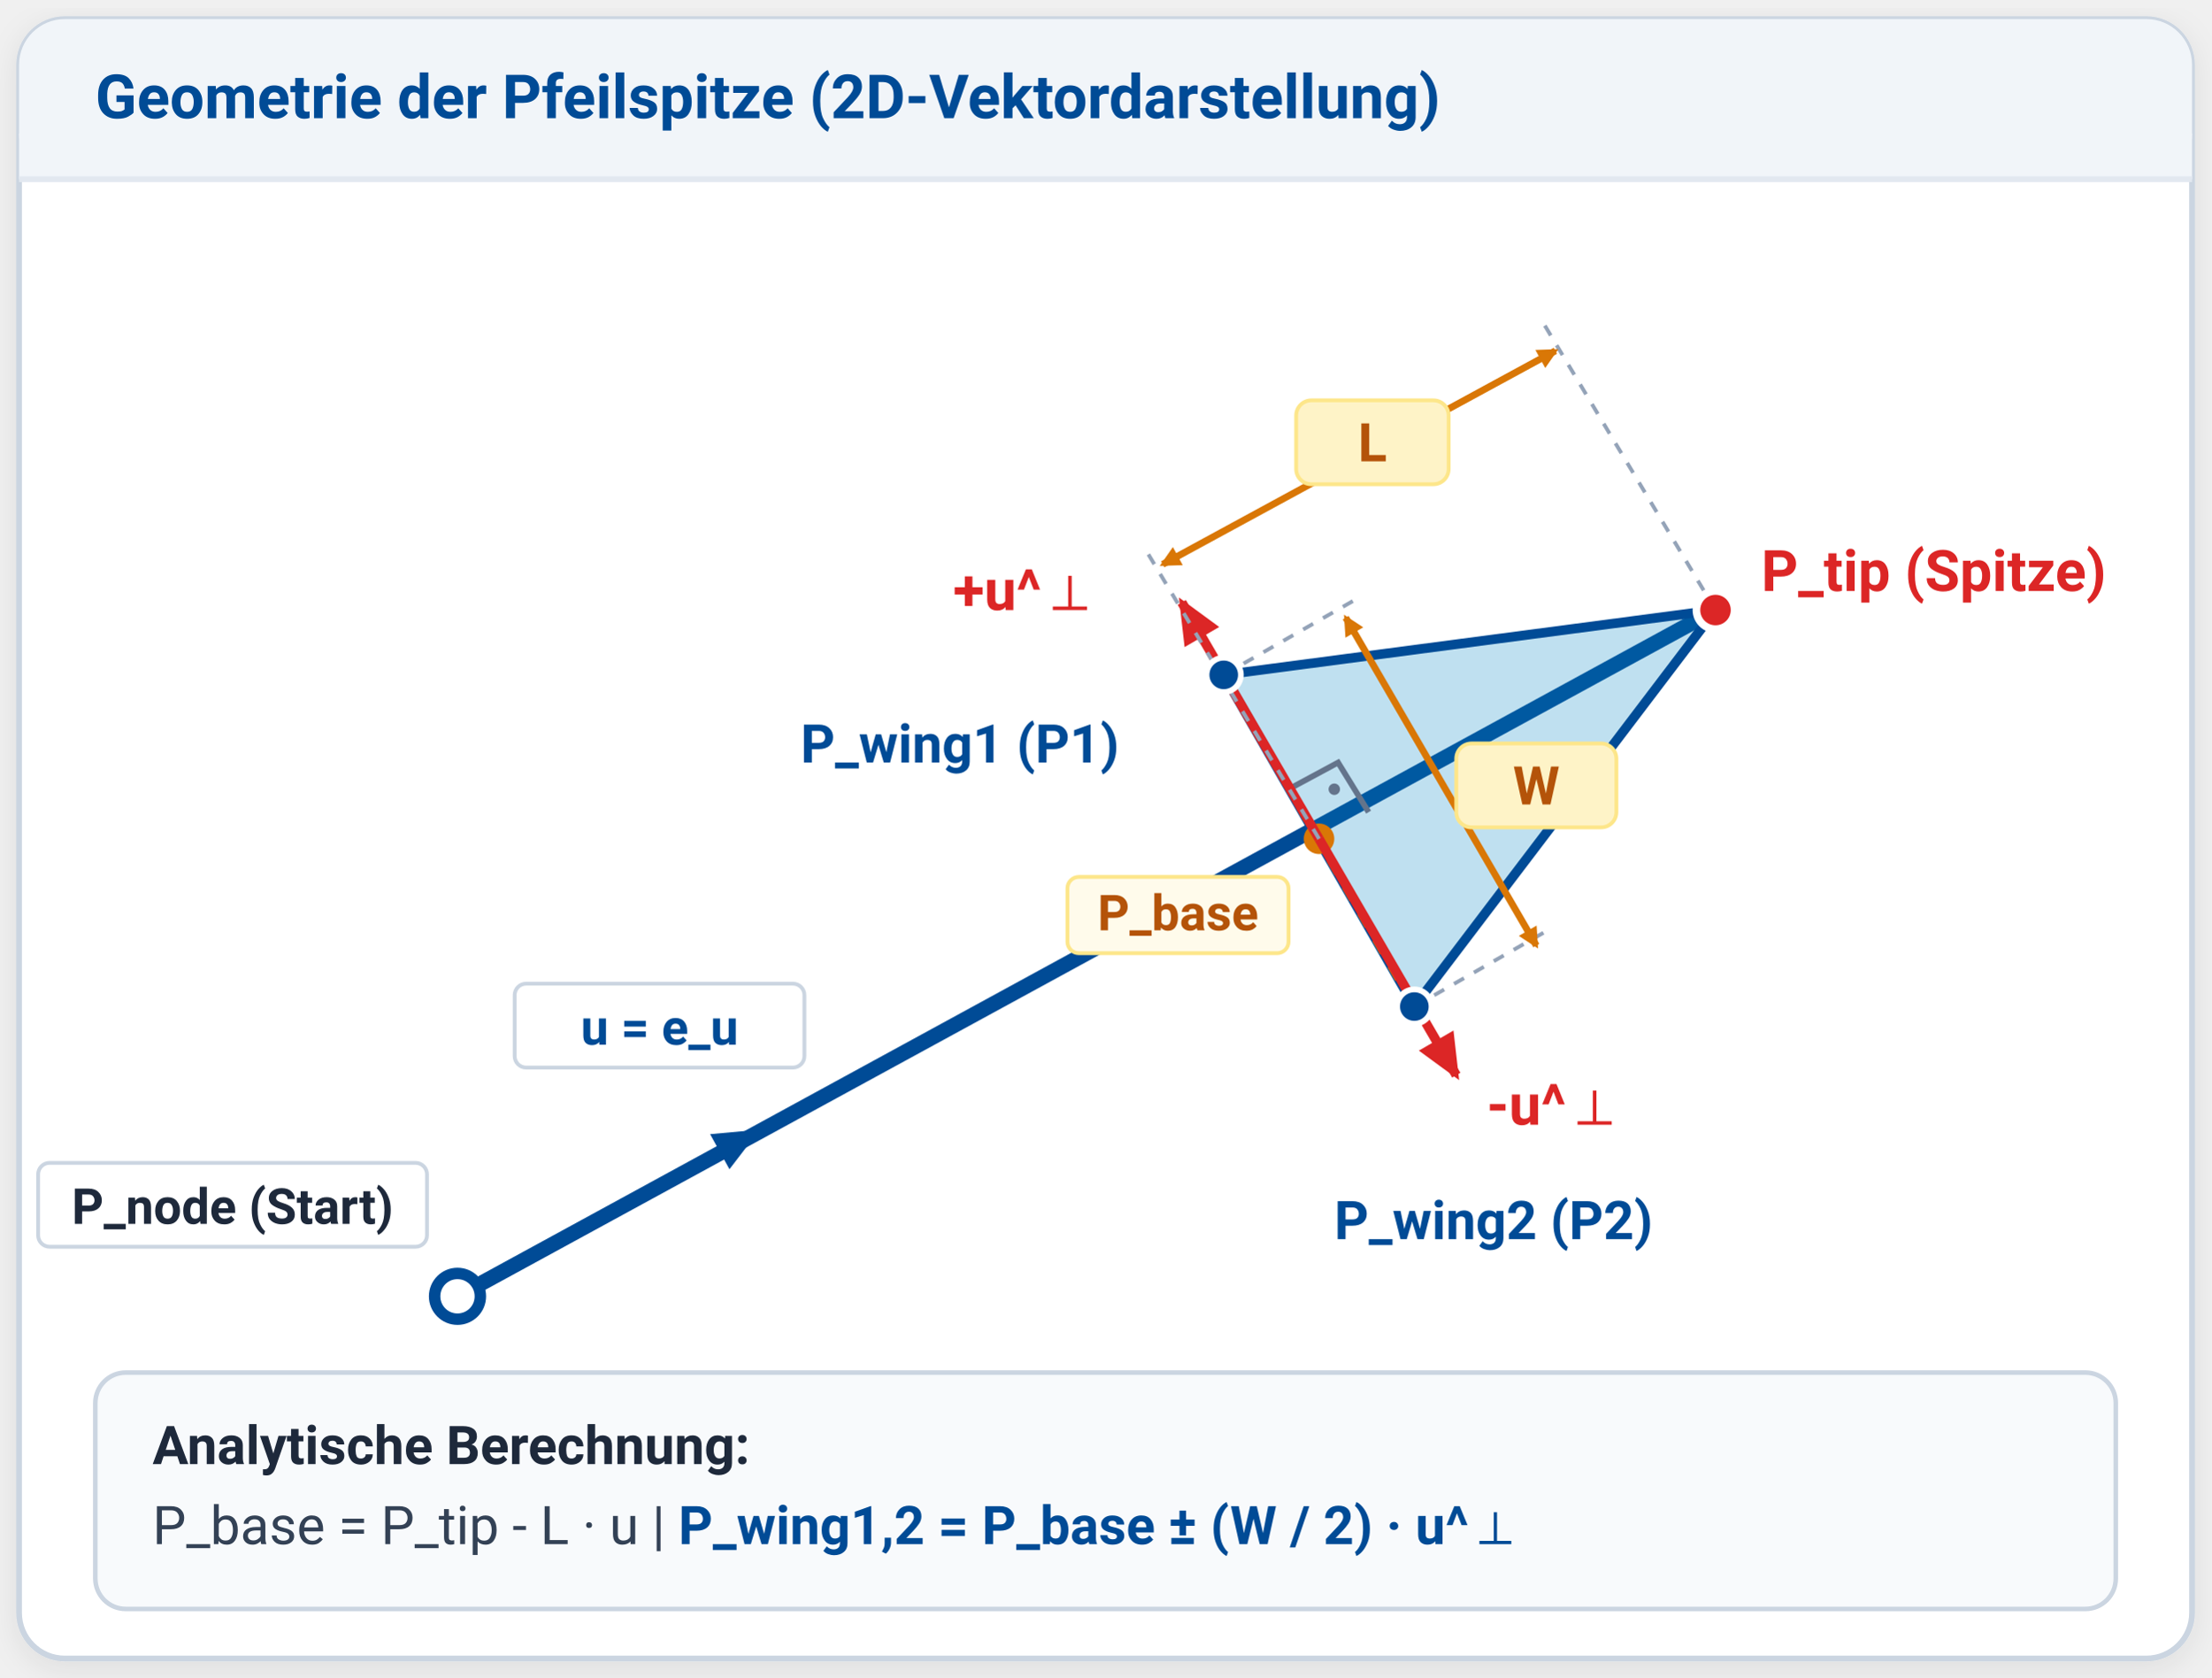
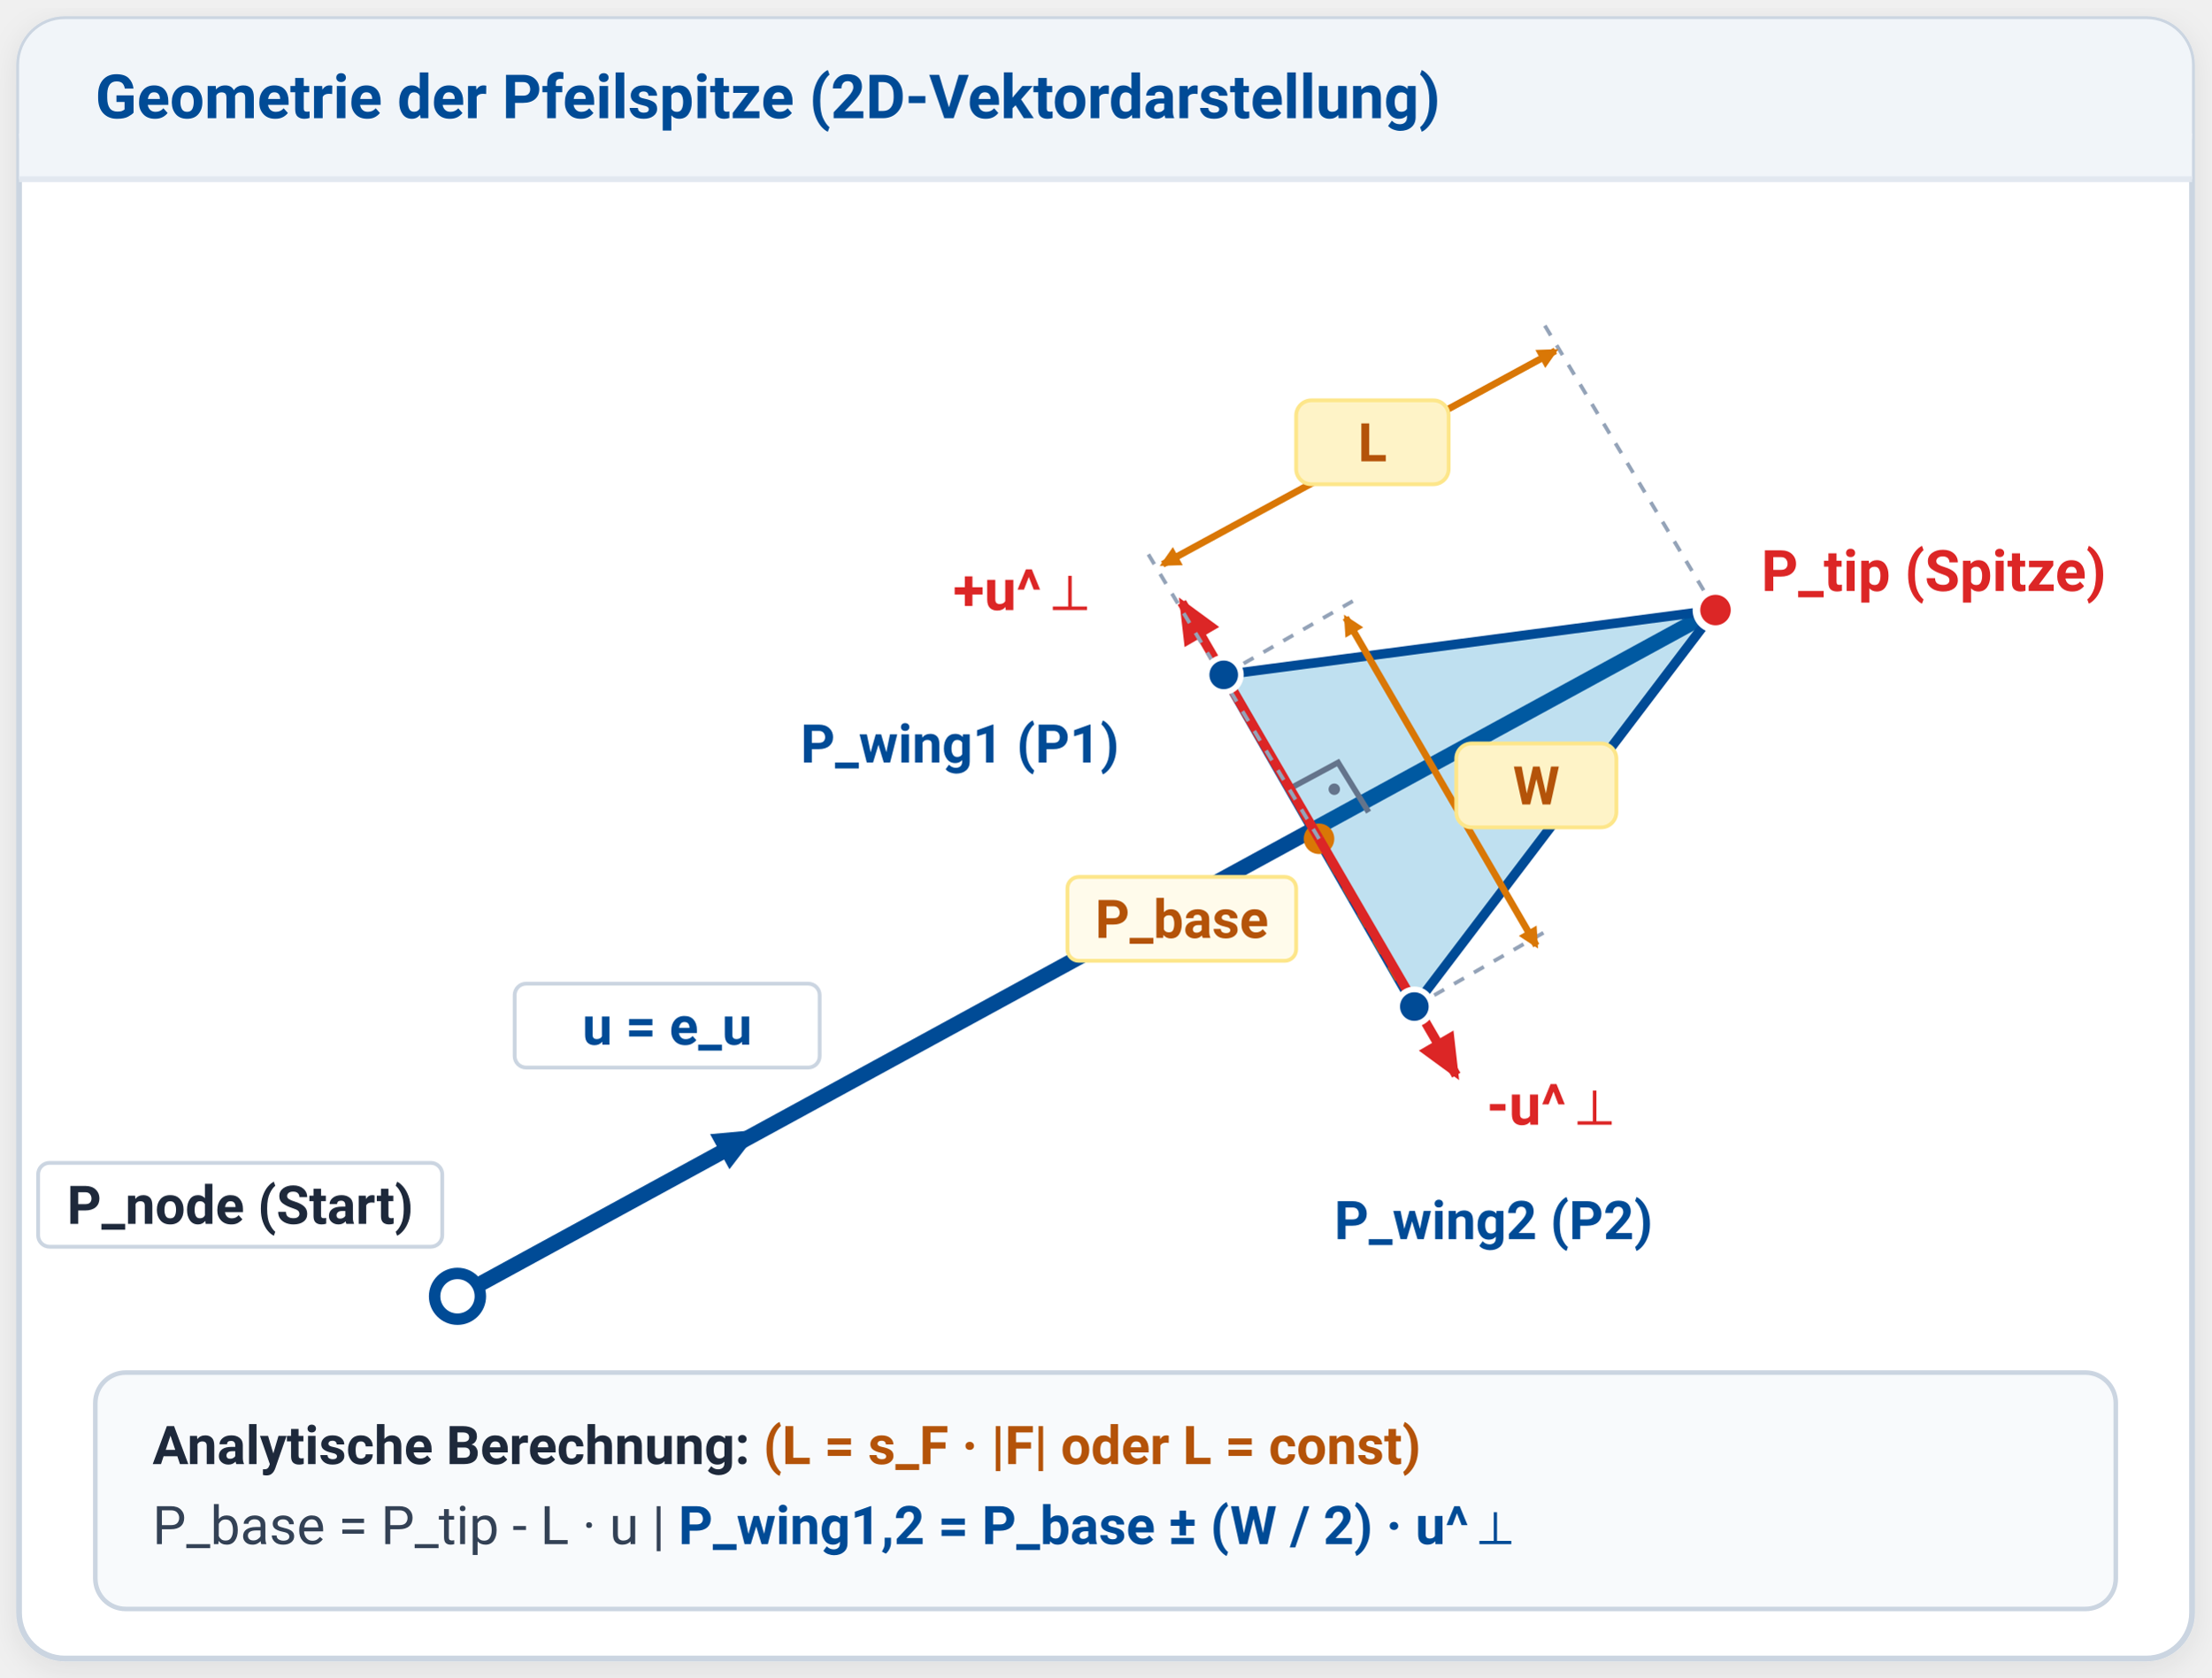
<svg xmlns="http://www.w3.org/2000/svg" viewBox="0 0 580 440" width="100%" height="100%">
  <defs>
    <marker id="arrow-u" viewBox="0 0 10 10" refX="7" refY="5" markerWidth="6" markerHeight="6" orient="auto-start-reverse">
      <path d="M 0 1.5 L 8 5 L 0 8.5 z" fill="#004B96" />
    </marker>
    <marker id="arrow-perp" viewBox="0 0 10 10" refX="7" refY="5" markerWidth="6" markerHeight="6" orient="auto-start-reverse">
      <path d="M 0 1.5 L 8 5 L 0 8.5 z" fill="#DC2626" />
    </marker>
    <marker id="arrow-dim-start" viewBox="0 0 10 10" refX="2" refY="5" markerWidth="5" markerHeight="5" orient="auto">
      <path d="M 7 2 L 1 5 L 7 8 z" fill="#D97706" />
    </marker>
    <marker id="arrow-dim-end" viewBox="0 0 10 10" refX="6" refY="5" markerWidth="5" markerHeight="5" orient="auto-start-reverse">
      <path d="M 1 2 L 7 5 L 1 8 z" fill="#D97706" />
    </marker>
    <filter id="card-shadow" x="-5%" y="-5%" width="110%" height="110%">
      <feDropShadow dx="0" dy="2" stdDeviation="4" flood-opacity="0.08" />
    </filter>
  </defs>
  <style>
    text {
      font-family: -apple-system, BlinkMacSystemFont, "Segoe UI", Roboto, Helvetica, Arial, sans-serif;
    }
  </style>
  <rect x="5" y="5" width="570" height="430" rx="12" fill="#FFFFFF" stroke="#CBD5E1" stroke-width="1.5" filter="url(#card-shadow)" />
  <rect x="5" y="5" width="570" height="42" rx="12" fill="#F1F5F9" />
  <rect x="5" y="35" width="570" height="12" fill="#F1F5F9" />
  <line x1="5" y1="47" x2="575" y2="47" stroke="#E2E8F0" stroke-width="1.5" />
  <text x="25" y="31" font-size="16" font-weight="700" fill="#004B96">Geometrie der Pfeilspitze (2D-Vektordarstellung)</text>
  <line x1="120" y1="340" x2="450" y2="160" stroke="#004B96" stroke-width="4" stroke-linecap="round" />
  <polygon points="450,160 321,177 371,264" fill="#0284C7" fill-opacity="0.25" stroke="#004B96" stroke-width="2.5" stroke-linejoin="round" />
  <line x1="321" y1="177" x2="371" y2="264" stroke="#D97706" stroke-width="2" stroke-dasharray="4,4" />
  <path d="M 359,213 L 351,200 L 338,207" fill="none" stroke="#64748B" stroke-width="1.5" />
  <circle cx="350" cy="207" r="1.5" fill="#64748B" />
  <circle cx="346" cy="220" r="4" fill="#D97706" />
  <g transform="translate(280, 230)">
-     <rect x="0" y="0" width="58" height="20" rx="3" fill="#FFFBEB" stroke="#FDE68A" stroke-width="1" />
-     <text x="29" y="14" font-size="13" font-weight="700" fill="#B45309" text-anchor="middle">P_base</text>
+     <rect x="0" y="0" width="60" height="22" rx="3" fill="#FFFBEB" stroke="#FDE68A" stroke-width="1" />
+     <text x="30" y="16" font-size="14" font-weight="700" fill="#B45309" text-anchor="middle">P_base</text>
  </g>
  <line x1="120" y1="340" x2="198" y2="297" stroke="#004B96" stroke-width="2.5" marker-end="url(#arrow-u)" />
  <g transform="translate(135, 258)">
-     <rect x="0" y="0" width="76" height="22" rx="3" fill="#FFFFFF" stroke="#CBD5E1" stroke-width="1" />
-     <text x="38" y="16" font-size="13" font-weight="700" fill="#004B96" text-anchor="middle">u = e_u</text>
+     <rect x="0" y="0" width="80" height="22" rx="3" fill="#FFFFFF" stroke="#CBD5E1" stroke-width="1" />
+     <text x="40" y="16" font-size="14" font-weight="700" fill="#004B96" text-anchor="middle">u = e_u</text>
  </g>
  <line x1="346" y1="220" x2="310" y2="158" stroke="#DC2626" stroke-width="2.5" marker-end="url(#arrow-perp)" />
  <text x="250" y="160" font-size="15" font-weight="700" fill="#DC2626">+u^⊥</text>
  <line x1="346" y1="220" x2="382" y2="282" stroke="#DC2626" stroke-width="2.5" marker-end="url(#arrow-perp)" />
  <text x="390" y="295" font-size="15" font-weight="700" fill="#DC2626">-u^⊥</text>
  <line x1="450" y1="160" x2="405" y2="85" stroke="#94A3B8" stroke-width="1" stroke-dasharray="3,3" />
  <line x1="346" y1="220" x2="301" y2="145" stroke="#94A3B8" stroke-width="1" stroke-dasharray="3,3" />
  <line x1="305" y1="148" x2="408" y2="92" stroke="#D97706" stroke-width="1.8" marker-start="url(#arrow-dim-start)" marker-end="url(#arrow-dim-end)" />
  <rect x="340" y="105" width="40" height="22" rx="4" fill="#FEF3C7" stroke="#FDE68A" stroke-width="1" />
  <text x="360" y="121" font-size="14" font-weight="700" fill="#B45309" text-anchor="middle">L</text>
  <line x1="321" y1="177" x2="356" y2="157" stroke="#94A3B8" stroke-width="1" stroke-dasharray="3,3" />
  <line x1="371" y1="264" x2="406" y2="244" stroke="#94A3B8" stroke-width="1" stroke-dasharray="3,3" />
  <line x1="353" y1="162" x2="403" y2="248" stroke="#D97706" stroke-width="1.8" marker-start="url(#arrow-dim-start)" marker-end="url(#arrow-dim-end)" />
  <rect x="382" y="195" width="42" height="22" rx="4" fill="#FEF3C7" stroke="#FDE68A" stroke-width="1" />
  <text x="403" y="211" font-size="14" font-weight="700" fill="#B45309" text-anchor="middle">W</text>
  <circle cx="120" cy="340" r="6" fill="#FFFFFF" stroke="#004B96" stroke-width="3" />
  <g transform="translate(10, 305)">
-     <rect x="0" y="0" width="102" height="22" rx="3" fill="#FFFFFF" stroke="#CBD5E1" stroke-width="1" />
-     <text x="51" y="16" font-size="13" font-weight="700" fill="#1E293B" text-anchor="middle">P_node (Start)</text>
+     <rect x="0" y="0" width="106" height="22" rx="3" fill="#FFFFFF" stroke="#CBD5E1" stroke-width="1" />
+     <text x="53" y="16" font-size="14" font-weight="700" fill="#1E293B" text-anchor="middle">P_node (Start)</text>
  </g>
  <circle cx="450" cy="160" r="5" fill="#DC2626" stroke="#FFFFFF" stroke-width="2" />
  <text x="462" y="155" font-size="15" font-weight="700" fill="#DC2626">P_tip (Spitze)</text>
  <circle cx="321" cy="177" r="4.5" fill="#004B96" stroke="#FFFFFF" stroke-width="1.5" />
  <text x="210" y="200" font-size="14" font-weight="700" fill="#004B96">P_wing1 (P1)</text>
  <circle cx="371" cy="264" r="4.5" fill="#004B96" stroke="#FFFFFF" stroke-width="1.5" />
  <text x="350" y="325" font-size="14" font-weight="700" fill="#004B96">P_wing2 (P2)</text>
  <rect x="25" y="360" width="530" height="62" rx="8" fill="#F8FAFC" stroke="#CBD5E1" stroke-width="1.2" />
-   <text x="40" y="384" font-size="14" font-weight="700" fill="#1E293B">Analytische Berechnung:</text>
+   <text x="40" y="384" font-size="14" font-weight="700" fill="#1E293B">Analytische Berechnung: <tspan font-size="14" font-weight="600" fill="#B45309">(L = s_F · |F| oder L = const)</tspan>
+   </text>
  <text x="40" y="405" font-size="14" fill="#334155">P_base = P_tip - L · u    |    <tspan font-weight="700" fill="#004B96">P_wing1,2 = P_base ± (W / 2) · u^⊥</tspan>
  </text>
</svg>
